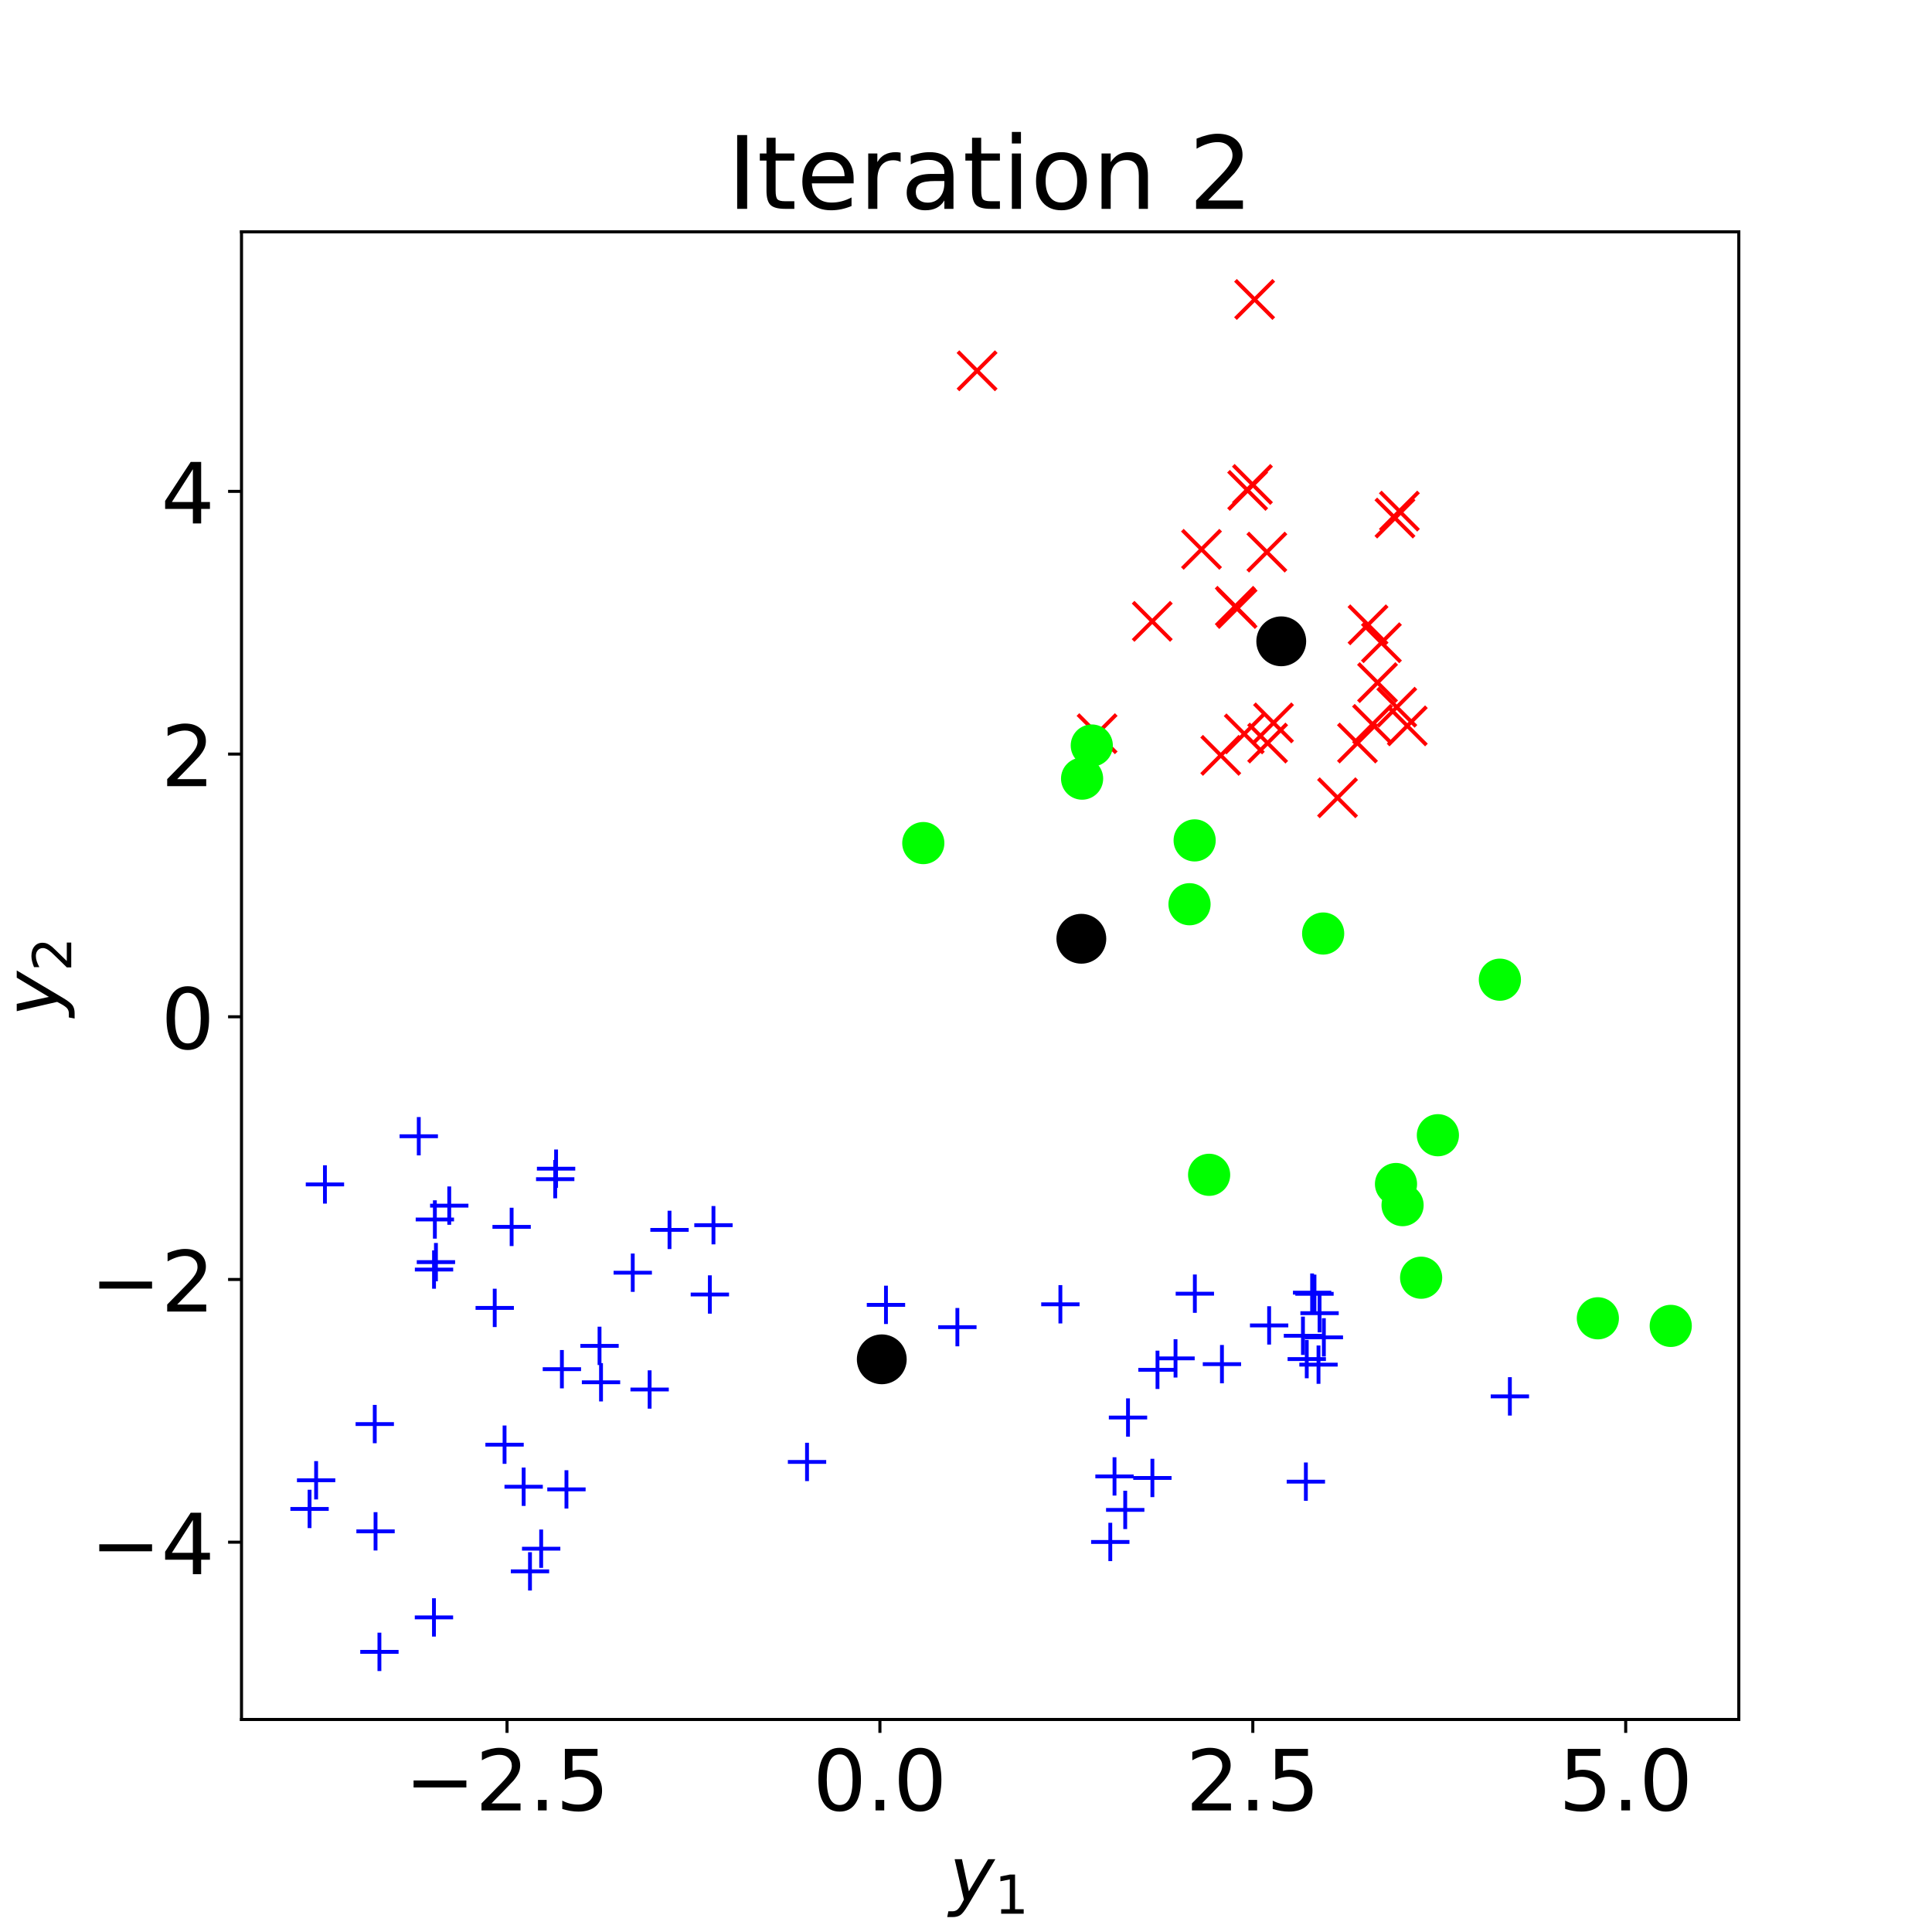
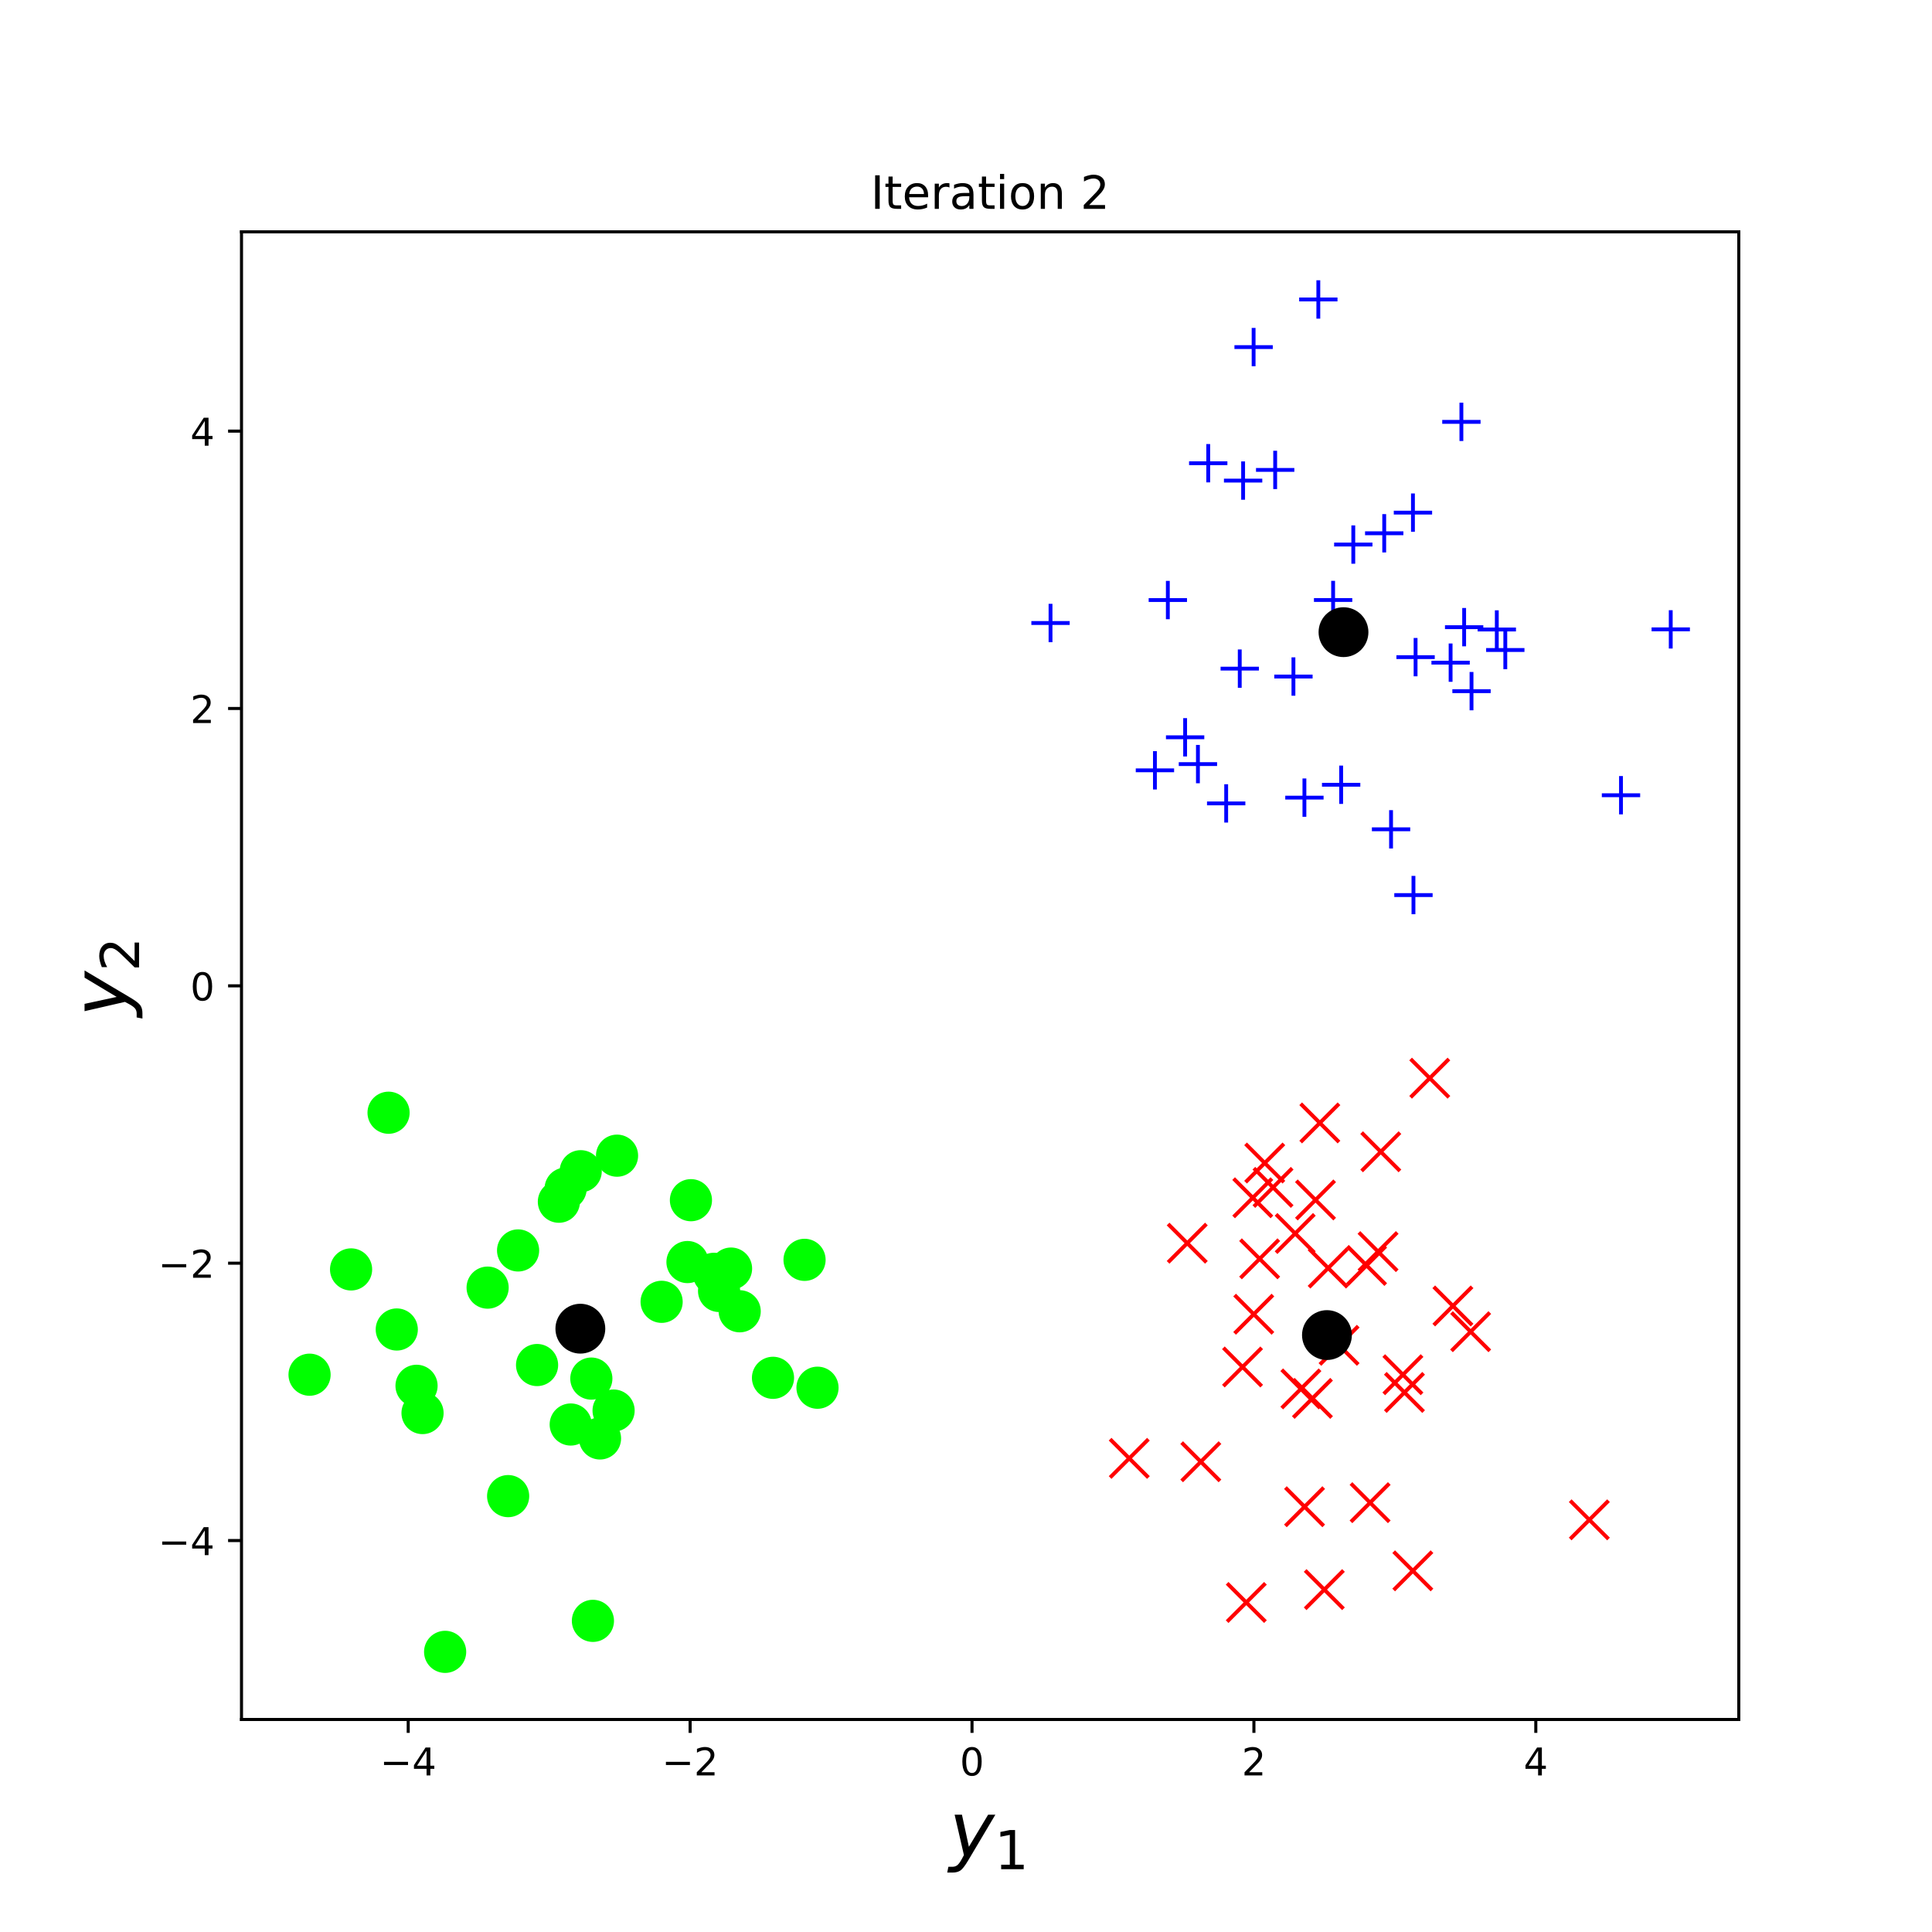
<svg xmlns="http://www.w3.org/2000/svg" xmlns:xlink="http://www.w3.org/1999/xlink" width="504pt" height="504pt" viewBox="0 0 504 504" version="1.1">
  <defs>
    <style type="text/css">*{stroke-linejoin: round; stroke-linecap: butt}</style>
  </defs>
  <g id="figure_1">
    <g id="patch_1">
      <path d="M 0 504  L 504 504  L 504 0  L 0 0  L 0 504  z " style="fill: none" />
    </g>
    <g id="axes_1">
      <g id="patch_2">
        <path d="M 63 448.56  L 453.6 448.56  L 453.6 60.48  L 63 60.48  L 63 448.56  z " style="fill: none" />
      </g>
      <g id="matplotlib.axis_1">
        <g id="xtick_1">
          <g id="line2d_1">
            <defs>
-               <path id="ma7e945a5b0" d="M 0 0  L 0 3.5  " style="stroke: #000000; stroke-width: 0.8" />
+               <path id="m8034a26786" d="M 0 0  L 0 3.5  " style="stroke: #000000; stroke-width: 0.8" />
            </defs>
            <g>
-               <use xlink:href="#ma7e945a5b0" x="132.27" y="448.56" style="stroke: #000000; stroke-width: 0.8" />
+               <use xlink:href="#m8034a26786" x="106.492" y="448.56" style="stroke: #000000; stroke-width: 0.8" />
            </g>
          </g>
          <g id="text_1">
-             <g transform="translate(105.5589 472.2766) scale(0.22 -0.22)">
+             <g transform="translate(99.12061 463.1584) scale(0.1 -0.1)">
              <defs>
                <path id="DejaVuSans-2212" d="M 678 2272  L 4684 2272  L 4684 1741  L 678 1741  L 678 2272  z " transform="scale(0.015625)" />
+                 <path id="DejaVuSans-34" d="M 2419 4116  L 825 1625  L 2419 1625  L 2419 4116  z M 2253 4666  L 3047 4666  L 3047 1625  L 3713 1625  L 3713 1100  L 3047 1100  L 3047 0  L 2419 0  L 2419 1100  L 313 1100  L 313 1709  L 2253 4666  z " transform="scale(0.015625)" />
+               </defs>
+               <use xlink:href="#DejaVuSans-2212" />
+               <use xlink:href="#DejaVuSans-34" x="83.789" />
+             </g>
+           </g>
+         </g>
+         <g id="xtick_2">
+           <g id="line2d_2">
+             <g>
+               <use xlink:href="#m8034a26786" x="180.03" y="448.56" style="stroke: #000000; stroke-width: 0.8" />
+             </g>
+           </g>
+           <g id="text_2">
+             <g transform="translate(172.6587 463.1584) scale(0.1 -0.1)">
+               <defs>
                <path id="DejaVuSans-32" d="M 1228 531  L 3431 531  L 3431 0  L 469 0  L 469 531  Q 828 903 1448 1529  Q 2069 2156 2228 2338  Q 2531 2678 2651 2914  Q 2772 3150 2772 3378  Q 2772 3750 2511 3984  Q 2250 4219 1831 4219  Q 1534 4219 1204 4116  Q 875 4013 500 3803  L 500 4441  Q 881 4594 1212 4672  Q 1544 4750 1819 4750  Q 2544 4750 2975 4387  Q 3406 4025 3406 3419  Q 3406 3131 3298 2873  Q 3191 2616 2906 2266  Q 2828 2175 2409 1742  Q 1991 1309 1228 531  z " transform="scale(0.015625)" />
-                 <path id="DejaVuSans-2e" d="M 684 794  L 1344 794  L 1344 0  L 684 0  L 684 794  z " transform="scale(0.015625)" />
-                 <path id="DejaVuSans-35" d="M 691 4666  L 3169 4666  L 3169 4134  L 1269 4134  L 1269 2991  Q 1406 3038 1543 3061  Q 1681 3084 1819 3084  Q 2600 3084 3056 2656  Q 3513 2228 3513 1497  Q 3513 744 3044 326  Q 2575 -91 1722 -91  Q 1428 -91 1123 -41  Q 819 9 494 109  L 494 744  Q 775 591 1075 516  Q 1375 441 1709 441  Q 2250 441 2565 725  Q 2881 1009 2881 1497  Q 2881 1984 2565 2268  Q 2250 2553 1709 2553  Q 1456 2553 1204 2497  Q 953 2441 691 2322  L 691 4666  z " transform="scale(0.015625)" />
              </defs>
              <use xlink:href="#DejaVuSans-2212" />
              <use xlink:href="#DejaVuSans-32" x="83.789" />
-               <use xlink:href="#DejaVuSans-2e" x="147.412" />
-               <use xlink:href="#DejaVuSans-35" x="179.199" />
-             </g>
-           </g>
-         </g>
-         <g id="xtick_2">
-           <g id="line2d_2">
-             <g>
-               <use xlink:href="#ma7e945a5b0" x="229.545" y="448.56" style="stroke: #000000; stroke-width: 0.8" />
-             </g>
-           </g>
-           <g id="text_2">
-             <g transform="translate(212.052 472.2766) scale(0.22 -0.22)">
+             </g>
+           </g>
+         </g>
+         <g id="xtick_3">
+           <g id="line2d_3">
+             <g>
+               <use xlink:href="#m8034a26786" x="253.568" y="448.56" style="stroke: #000000; stroke-width: 0.8" />
+             </g>
+           </g>
+           <g id="text_3">
+             <g transform="translate(250.3866 463.1584) scale(0.1 -0.1)">
              <defs>
                <path id="DejaVuSans-30" d="M 2034 4250  Q 1547 4250 1301 3770  Q 1056 3291 1056 2328  Q 1056 1369 1301 889  Q 1547 409 2034 409  Q 2525 409 2770 889  Q 3016 1369 3016 2328  Q 3016 3291 2770 3770  Q 2525 4250 2034 4250  z M 2034 4750  Q 2819 4750 3233 4129  Q 3647 3509 3647 2328  Q 3647 1150 3233 529  Q 2819 -91 2034 -91  Q 1250 -91 836 529  Q 422 1150 422 2328  Q 422 3509 836 4129  Q 1250 4750 2034 4750  z " transform="scale(0.015625)" />
              </defs>
              <use xlink:href="#DejaVuSans-30" />
-               <use xlink:href="#DejaVuSans-2e" x="63.623" />
-               <use xlink:href="#DejaVuSans-30" x="95.41" />
-             </g>
-           </g>
-         </g>
-         <g id="xtick_3">
-           <g id="line2d_3">
-             <g>
-               <use xlink:href="#ma7e945a5b0" x="326.821" y="448.56" style="stroke: #000000; stroke-width: 0.8" />
-             </g>
-           </g>
-           <g id="text_3">
-             <g transform="translate(309.3275 472.2766) scale(0.22 -0.22)">
-               <use xlink:href="#DejaVuSans-32" />
-               <use xlink:href="#DejaVuSans-2e" x="63.623" />
-               <use xlink:href="#DejaVuSans-35" x="95.41" />
            </g>
          </g>
        </g>
        <g id="xtick_4">
          <g id="line2d_4">
            <g>
-               <use xlink:href="#ma7e945a5b0" x="424.096" y="448.56" style="stroke: #000000; stroke-width: 0.8" />
+               <use xlink:href="#m8034a26786" x="327.106" y="448.56" style="stroke: #000000; stroke-width: 0.8" />
            </g>
          </g>
          <g id="text_4">
-             <g transform="translate(406.603 472.2766) scale(0.22 -0.22)">
-               <use xlink:href="#DejaVuSans-35" />
-               <use xlink:href="#DejaVuSans-2e" x="63.623" />
-               <use xlink:href="#DejaVuSans-30" x="95.41" />
-             </g>
-           </g>
-         </g>
-         <g id="text_5">
-           <g transform="translate(247.6 496.0081) scale(0.2 -0.2)">
+             <g transform="translate(323.9247 463.1584) scale(0.1 -0.1)">
+               <use xlink:href="#DejaVuSans-32" />
+             </g>
+           </g>
+         </g>
+         <g id="xtick_5">
+           <g id="line2d_5">
+             <g>
+               <use xlink:href="#m8034a26786" x="400.644" y="448.56" style="stroke: #000000; stroke-width: 0.8" />
+             </g>
+           </g>
+           <g id="text_5">
+             <g transform="translate(397.4627 463.1584) scale(0.1 -0.1)">
+               <use xlink:href="#DejaVuSans-34" />
+             </g>
+           </g>
+         </g>
+         <g id="text_6">
+           <g transform="translate(247.6 484.3944) scale(0.2 -0.2)">
            <defs>
              <path id="DejaVuSans-Oblique-79" d="M 1588 -325  Q 1188 -997 936 -1164  Q 684 -1331 294 -1331  L -159 -1331  L -63 -850  L 269 -850  Q 509 -850 678 -719  Q 847 -588 1056 -206  L 1234 128  L 459 3500  L 1069 3500  L 1650 819  L 3256 3500  L 3859 3500  L 1588 -325  z " transform="scale(0.015625)" />
              <path id="DejaVuSans-31" d="M 794 531  L 1825 531  L 1825 4091  L 703 3866  L 703 4441  L 1819 4666  L 2450 4666  L 2450 531  L 3481 531  L 3481 0  L 794 0  L 794 531  z " transform="scale(0.015625)" />
            </defs>
            <use xlink:href="#DejaVuSans-Oblique-79" transform="translate(0 0.3125)" />
            <use xlink:href="#DejaVuSans-31" transform="translate(59.17969 -16.09375) scale(0.7)" />
          </g>
        </g>
      </g>
      <g id="matplotlib.axis_2">
        <g id="ytick_1">
-           <g id="line2d_5">
+           <g id="line2d_6">
            <defs>
-               <path id="m3ea6d1a853" d="M 0 0  L -3.5 0  " style="stroke: #000000; stroke-width: 0.8" />
+               <path id="m8b89822ce6" d="M 0 0  L -3.5 0  " style="stroke: #000000; stroke-width: 0.8" />
            </defs>
            <g>
-               <use xlink:href="#m3ea6d1a853" x="63" y="402.308" style="stroke: #000000; stroke-width: 0.8" />
-             </g>
-           </g>
-           <g id="text_6">
-             <g transform="translate(23.56719 410.6658) scale(0.22 -0.22)">
-               <defs>
-                 <path id="DejaVuSans-34" d="M 2419 4116  L 825 1625  L 2419 1625  L 2419 4116  z M 2253 4666  L 3047 4666  L 3047 1625  L 3713 1625  L 3713 1100  L 3047 1100  L 3047 0  L 2419 0  L 2419 1100  L 313 1100  L 313 1709  L 2253 4666  z " transform="scale(0.015625)" />
-               </defs>
+               <use xlink:href="#m8b89822ce6" x="63" y="401.885" style="stroke: #000000; stroke-width: 0.8" />
+             </g>
+           </g>
+           <g id="text_7">
+             <g transform="translate(41.25781 405.6845) scale(0.1 -0.1)">
              <use xlink:href="#DejaVuSans-2212" />
              <use xlink:href="#DejaVuSans-34" x="83.789" />
            </g>
          </g>
        </g>
        <g id="ytick_2">
-           <g id="line2d_6">
-             <g>
-               <use xlink:href="#m3ea6d1a853" x="63" y="333.777" style="stroke: #000000; stroke-width: 0.8" />
-             </g>
-           </g>
-           <g id="text_7">
-             <g transform="translate(23.56719 342.1357) scale(0.22 -0.22)">
+           <g id="line2d_7">
+             <g>
+               <use xlink:href="#m8b89822ce6" x="63" y="329.53" style="stroke: #000000; stroke-width: 0.8" />
+             </g>
+           </g>
+           <g id="text_8">
+             <g transform="translate(41.25781 333.3295) scale(0.1 -0.1)">
              <use xlink:href="#DejaVuSans-2212" />
              <use xlink:href="#DejaVuSans-32" x="83.789" />
            </g>
          </g>
        </g>
        <g id="ytick_3">
-           <g id="line2d_7">
-             <g>
-               <use xlink:href="#m3ea6d1a853" x="63" y="265.247" style="stroke: #000000; stroke-width: 0.8" />
-             </g>
-           </g>
-           <g id="text_8">
-             <g transform="translate(42.0025 273.6055) scale(0.22 -0.22)">
+           <g id="line2d_8">
+             <g>
+               <use xlink:href="#m8b89822ce6" x="63" y="257.175" style="stroke: #000000; stroke-width: 0.8" />
+             </g>
+           </g>
+           <g id="text_9">
+             <g transform="translate(49.6375 260.9744) scale(0.1 -0.1)">
              <use xlink:href="#DejaVuSans-30" />
            </g>
          </g>
        </g>
        <g id="ytick_4">
-           <g id="line2d_8">
-             <g>
-               <use xlink:href="#m3ea6d1a853" x="63" y="196.717" style="stroke: #000000; stroke-width: 0.8" />
-             </g>
-           </g>
-           <g id="text_9">
-             <g transform="translate(42.0025 205.0753) scale(0.22 -0.22)">
+           <g id="line2d_9">
+             <g>
+               <use xlink:href="#m8b89822ce6" x="63" y="184.82" style="stroke: #000000; stroke-width: 0.8" />
+             </g>
+           </g>
+           <g id="text_10">
+             <g transform="translate(49.6375 188.6193) scale(0.1 -0.1)">
              <use xlink:href="#DejaVuSans-32" />
            </g>
          </g>
        </g>
        <g id="ytick_5">
-           <g id="line2d_9">
-             <g>
-               <use xlink:href="#m3ea6d1a853" x="63" y="128.187" style="stroke: #000000; stroke-width: 0.8" />
-             </g>
-           </g>
-           <g id="text_10">
-             <g transform="translate(42.0025 136.5451) scale(0.22 -0.22)">
+           <g id="line2d_10">
+             <g>
+               <use xlink:href="#m8b89822ce6" x="63" y="112.465" style="stroke: #000000; stroke-width: 0.8" />
+             </g>
+           </g>
+           <g id="text_11">
+             <g transform="translate(49.6375 116.2642) scale(0.1 -0.1)">
              <use xlink:href="#DejaVuSans-34" />
            </g>
          </g>
        </g>
-         <g id="text_11">
-           <g transform="translate(15.36719 265.22) rotate(-90) scale(0.2 -0.2)">
+         <g id="text_12">
+           <g transform="translate(33.05781 265.22) rotate(-90) scale(0.2 -0.2)">
            <use xlink:href="#DejaVuSans-Oblique-79" transform="translate(0 0.3125)" />
            <use xlink:href="#DejaVuSans-32" transform="translate(59.17969 -16.09375) scale(0.7)" />
          </g>
        </g>
      </g>
-       <g id="line2d_10">
-         <defs>
-           <path id="mdf5c40b663" d="M -5 5  L 5 -5  M -5 -5  L 5 5  " style="stroke: #ff0000" />
-         </defs>
-         <g clip-path="url(#p2326b323ce)">
-           <use xlink:href="#mdf5c40b663" x="318.463" y="197.049" style="fill: #ff0000; stroke: #ff0000" />
-           <use xlink:href="#mdf5c40b663" x="356.879" y="162.999" style="fill: #ff0000; stroke: #ff0000" />
-           <use xlink:href="#mdf5c40b663" x="286.198" y="191.396" style="fill: #ff0000; stroke: #ff0000" />
-           <use xlink:href="#mdf5c40b663" x="359.356" y="178.076" style="fill: #ff0000; stroke: #ff0000" />
-           <use xlink:href="#mdf5c40b663" x="330.485" y="144.023" style="fill: #ff0000; stroke: #ff0000" />
-           <use xlink:href="#mdf5c40b663" x="322.719" y="158.737" style="fill: #ff0000; stroke: #ff0000" />
-           <use xlink:href="#mdf5c40b663" x="364.378" y="184.489" style="fill: #ff0000; stroke: #ff0000" />
-           <use xlink:href="#mdf5c40b663" x="358.052" y="188.967" style="fill: #ff0000; stroke: #ff0000" />
-           <use xlink:href="#mdf5c40b663" x="360.37" y="167.666" style="fill: #ff0000; stroke: #ff0000" />
-           <use xlink:href="#mdf5c40b663" x="322.243" y="158.167" style="fill: #ff0000; stroke: #ff0000" />
-           <use xlink:href="#mdf5c40b663" x="365.061" y="133.333" style="fill: #ff0000; stroke: #ff0000" />
-           <use xlink:href="#mdf5c40b663" x="330.679" y="193.844" style="fill: #ff0000; stroke: #ff0000" />
-           <use xlink:href="#mdf5c40b663" x="326.725" y="126.376" style="fill: #ff0000; stroke: #ff0000" />
-           <use xlink:href="#mdf5c40b663" x="313.434" y="143.299" style="fill: #ff0000; stroke: #ff0000" />
-           <use xlink:href="#mdf5c40b663" x="300.586" y="162.092" style="fill: #ff0000; stroke: #ff0000" />
-           <use xlink:href="#mdf5c40b663" x="324.589" y="191.451" style="fill: #ff0000; stroke: #ff0000" />
-           <use xlink:href="#mdf5c40b663" x="348.923" y="208.111" style="fill: #ff0000; stroke: #ff0000" />
-           <use xlink:href="#mdf5c40b663" x="354.122" y="193.831" style="fill: #ff0000; stroke: #ff0000" />
-           <use xlink:href="#mdf5c40b663" x="327.291" y="78.12" style="fill: #ff0000; stroke: #ff0000" />
-           <use xlink:href="#mdf5c40b663" x="325.473" y="127.928" style="fill: #ff0000; stroke: #ff0000" />
-           <use xlink:href="#mdf5c40b663" x="332.223" y="188.58" style="fill: #ff0000; stroke: #ff0000" />
-           <use xlink:href="#mdf5c40b663" x="367.116" y="189.36" style="fill: #ff0000; stroke: #ff0000" />
-           <use xlink:href="#mdf5c40b663" x="254.895" y="96.731" style="fill: #ff0000; stroke: #ff0000" />
-           <use xlink:href="#mdf5c40b663" x="363.904" y="135.144" style="fill: #ff0000; stroke: #ff0000" />
-         </g>
-       </g>
      <g id="line2d_11">
        <defs>
-           <path id="ma1cbbf4dc9" d="M 0 5  C 1.326 5 2.598 4.473 3.536 3.536  C 4.473 2.598 5 1.326 5 0  C 5 -1.326 4.473 -2.598 3.536 -3.536  C 2.598 -4.473 1.326 -5 0 -5  C -1.326 -5 -2.598 -4.473 -3.536 -3.536  C -4.473 -2.598 -5 -1.326 -5 0  C -5 1.326 -4.473 2.598 -3.536 3.536  C -2.598 4.473 -1.326 5 0 5  z " style="stroke: #00ff00" />
+           <path id="mcdd093acbd" d="M -5 5  L 5 -5  M -5 -5  L 5 5  " style="stroke: #ff0000" />
        </defs>
-         <g clip-path="url(#p2326b323ce)">
-           <use xlink:href="#ma1cbbf4dc9" x="284.814" y="194.484" style="fill: #00ff00; stroke: #00ff00" />
-           <use xlink:href="#ma1cbbf4dc9" x="240.861" y="219.935" style="fill: #00ff00; stroke: #00ff00" />
-           <use xlink:href="#ma1cbbf4dc9" x="282.285" y="203.123" style="fill: #00ff00; stroke: #00ff00" />
-           <use xlink:href="#ma1cbbf4dc9" x="311.647" y="219.236" style="fill: #00ff00; stroke: #00ff00" />
-           <use xlink:href="#ma1cbbf4dc9" x="310.309" y="235.885" style="fill: #00ff00; stroke: #00ff00" />
-           <use xlink:href="#ma1cbbf4dc9" x="345.171" y="243.53" style="fill: #00ff00; stroke: #00ff00" />
-           <use xlink:href="#ma1cbbf4dc9" x="391.27" y="255.572" style="fill: #00ff00; stroke: #00ff00" />
-           <use xlink:href="#ma1cbbf4dc9" x="370.727" y="333.317" style="fill: #00ff00; stroke: #00ff00" />
-           <use xlink:href="#ma1cbbf4dc9" x="375.102" y="296.145" style="fill: #00ff00; stroke: #00ff00" />
-           <use xlink:href="#ma1cbbf4dc9" x="435.845" y="345.886" style="fill: #00ff00; stroke: #00ff00" />
-           <use xlink:href="#ma1cbbf4dc9" x="315.422" y="306.473" style="fill: #00ff00; stroke: #00ff00" />
-           <use xlink:href="#ma1cbbf4dc9" x="364.173" y="308.875" style="fill: #00ff00; stroke: #00ff00" />
-           <use xlink:href="#ma1cbbf4dc9" x="365.888" y="314.385" style="fill: #00ff00; stroke: #00ff00" />
-           <use xlink:href="#ma1cbbf4dc9" x="416.831" y="343.904" style="fill: #00ff00; stroke: #00ff00" />
+         <g clip-path="url(#p905f6dfbef)">
+           <use xlink:href="#mcdd093acbd" x="343.177" y="313.03" style="fill: #ff0000; stroke: #ff0000" />
+           <use xlink:href="#mcdd093acbd" x="329.929" y="303.399" style="fill: #ff0000; stroke: #ff0000" />
+           <use xlink:href="#mcdd093acbd" x="359.493" y="326.508" style="fill: #ff0000; stroke: #ff0000" />
+           <use xlink:href="#mcdd093acbd" x="326.811" y="312.461" style="fill: #ff0000; stroke: #ff0000" />
+           <use xlink:href="#mcdd093acbd" x="327.068" y="342.84" style="fill: #ff0000; stroke: #ff0000" />
+           <use xlink:href="#mcdd093acbd" x="349.322" y="350.949" style="fill: #ff0000; stroke: #ff0000" />
+           <use xlink:href="#mcdd093acbd" x="328.606" y="328.388" style="fill: #ff0000; stroke: #ff0000" />
+           <use xlink:href="#mcdd093acbd" x="372.982" y="281.261" style="fill: #ff0000; stroke: #ff0000" />
+           <use xlink:href="#mcdd093acbd" x="342.373" y="364.794" style="fill: #ff0000; stroke: #ff0000" />
+           <use xlink:href="#mcdd093acbd" x="357.422" y="392.001" style="fill: #ff0000; stroke: #ff0000" />
+           <use xlink:href="#mcdd093acbd" x="294.593" y="380.44" style="fill: #ff0000; stroke: #ff0000" />
+           <use xlink:href="#mcdd093acbd" x="337.881" y="321.783" style="fill: #ff0000; stroke: #ff0000" />
+           <use xlink:href="#mcdd093acbd" x="366.382" y="363.246" style="fill: #ff0000; stroke: #ff0000" />
+           <use xlink:href="#mcdd093acbd" x="313.257" y="381.326" style="fill: #ff0000; stroke: #ff0000" />
+           <use xlink:href="#mcdd093acbd" x="339.362" y="362.32" style="fill: #ff0000; stroke: #ff0000" />
+           <use xlink:href="#mcdd093acbd" x="325.119" y="418.034" style="fill: #ff0000; stroke: #ff0000" />
+           <use xlink:href="#mcdd093acbd" x="345.472" y="414.684" style="fill: #ff0000; stroke: #ff0000" />
+           <use xlink:href="#mcdd093acbd" x="309.716" y="324.311" style="fill: #ff0000; stroke: #ff0000" />
+           <use xlink:href="#mcdd093acbd" x="332.092" y="309.755" style="fill: #ff0000; stroke: #ff0000" />
+           <use xlink:href="#mcdd093acbd" x="344.304" y="292.938" style="fill: #ff0000; stroke: #ff0000" />
+           <use xlink:href="#mcdd093acbd" x="346.483" y="330.8" style="fill: #ff0000; stroke: #ff0000" />
+           <use xlink:href="#mcdd093acbd" x="324.14" y="356.599" style="fill: #ff0000; stroke: #ff0000" />
+           <use xlink:href="#mcdd093acbd" x="368.564" y="409.783" style="fill: #ff0000; stroke: #ff0000" />
+           <use xlink:href="#mcdd093acbd" x="383.646" y="347.402" style="fill: #ff0000; stroke: #ff0000" />
+           <use xlink:href="#mcdd093acbd" x="414.615" y="396.48" style="fill: #ff0000; stroke: #ff0000" />
+           <use xlink:href="#mcdd093acbd" x="356.493" y="330.116" style="fill: #ff0000; stroke: #ff0000" />
+           <use xlink:href="#mcdd093acbd" x="340.318" y="393.059" style="fill: #ff0000; stroke: #ff0000" />
+           <use xlink:href="#mcdd093acbd" x="365.976" y="358.621" style="fill: #ff0000; stroke: #ff0000" />
+           <use xlink:href="#mcdd093acbd" x="360.205" y="300.464" style="fill: #ff0000; stroke: #ff0000" />
+           <use xlink:href="#mcdd093acbd" x="379.021" y="340.682" style="fill: #ff0000; stroke: #ff0000" />
        </g>
      </g>
      <g id="line2d_12">
        <defs>
-           <path id="mc3023d5f74" d="M -5 0  L 5 0  M 0 5  L 0 -5  " style="stroke: #0000ff" />
+           <path id="mfda7b6a857" d="M 0 5  C 1.326 5 2.598 4.473 3.536 3.536  C 4.473 2.598 5 1.326 5 0  C 5 -1.326 4.473 -2.598 3.536 -3.536  C 2.598 -4.473 1.326 -5 0 -5  C -1.326 -5 -2.598 -4.473 -3.536 -3.536  C -4.473 -2.598 -5 -1.326 -5 0  C -5 1.326 -4.473 2.598 -3.536 3.536  C -2.598 4.473 -1.326 5 0 5  z " style="stroke: #00ff00" />
        </defs>
-         <g clip-path="url(#p2326b323ce)">
-           <use xlink:href="#mc3023d5f74" x="141.175" y="404.009" style="fill: #0000ff; stroke: #0000ff" />
-           <use xlink:href="#mc3023d5f74" x="185.18" y="337.697" style="fill: #0000ff; stroke: #0000ff" />
-           <use xlink:href="#mc3023d5f74" x="82.467" y="386.156" style="fill: #0000ff; stroke: #0000ff" />
-           <use xlink:href="#mc3023d5f74" x="113.224" y="331.185" style="fill: #0000ff; stroke: #0000ff" />
-           <use xlink:href="#mc3023d5f74" x="174.656" y="320.843" style="fill: #0000ff; stroke: #0000ff" />
-           <use xlink:href="#mc3023d5f74" x="113.443" y="318.122" style="fill: #0000ff; stroke: #0000ff" />
-           <use xlink:href="#mc3023d5f74" x="145.065" y="304.87" style="fill: #0000ff; stroke: #0000ff" />
-           <use xlink:href="#mc3023d5f74" x="165.065" y="332.01" style="fill: #0000ff; stroke: #0000ff" />
-           <use xlink:href="#mc3023d5f74" x="131.624" y="376.873" style="fill: #0000ff; stroke: #0000ff" />
-           <use xlink:href="#mc3023d5f74" x="133.468" y="320.054" style="fill: #0000ff; stroke: #0000ff" />
-           <use xlink:href="#mc3023d5f74" x="156.788" y="360.593" style="fill: #0000ff; stroke: #0000ff" />
-           <use xlink:href="#mc3023d5f74" x="80.755" y="393.636" style="fill: #0000ff; stroke: #0000ff" />
-           <use xlink:href="#mc3023d5f74" x="136.605" y="387.845" style="fill: #0000ff; stroke: #0000ff" />
-           <use xlink:href="#mc3023d5f74" x="129.058" y="341.194" style="fill: #0000ff; stroke: #0000ff" />
-           <use xlink:href="#mc3023d5f74" x="156.4" y="351.098" style="fill: #0000ff; stroke: #0000ff" />
-           <use xlink:href="#mc3023d5f74" x="144.836" y="307.607" style="fill: #0000ff; stroke: #0000ff" />
-           <use xlink:href="#mc3023d5f74" x="138.257" y="409.915" style="fill: #0000ff; stroke: #0000ff" />
-           <use xlink:href="#mc3023d5f74" x="113.722" y="329.248" style="fill: #0000ff; stroke: #0000ff" />
-           <use xlink:href="#mc3023d5f74" x="169.467" y="362.473" style="fill: #0000ff; stroke: #0000ff" />
-           <use xlink:href="#mc3023d5f74" x="109.244" y="296.411" style="fill: #0000ff; stroke: #0000ff" />
-           <use xlink:href="#mc3023d5f74" x="117.195" y="314.515" style="fill: #0000ff; stroke: #0000ff" />
-           <use xlink:href="#mc3023d5f74" x="97.968" y="399.483" style="fill: #0000ff; stroke: #0000ff" />
-           <use xlink:href="#mc3023d5f74" x="147.769" y="388.531" style="fill: #0000ff; stroke: #0000ff" />
-           <use xlink:href="#mc3023d5f74" x="84.766" y="308.981" style="fill: #0000ff; stroke: #0000ff" />
-           <use xlink:href="#mc3023d5f74" x="186.12" y="319.612" style="fill: #0000ff; stroke: #0000ff" />
-           <use xlink:href="#mc3023d5f74" x="113.206" y="421.93" style="fill: #0000ff; stroke: #0000ff" />
-           <use xlink:href="#mc3023d5f74" x="146.58" y="357.177" style="fill: #0000ff; stroke: #0000ff" />
-           <use xlink:href="#mc3023d5f74" x="98.978" y="430.92" style="fill: #0000ff; stroke: #0000ff" />
-           <use xlink:href="#mc3023d5f74" x="210.529" y="381.37" style="fill: #0000ff; stroke: #0000ff" />
-           <use xlink:href="#mc3023d5f74" x="97.764" y="371.492" style="fill: #0000ff; stroke: #0000ff" />
-           <use xlink:href="#mc3023d5f74" x="249.75" y="346.211" style="fill: #0000ff; stroke: #0000ff" />
-           <use xlink:href="#mc3023d5f74" x="306.659" y="354.361" style="fill: #0000ff; stroke: #0000ff" />
-           <use xlink:href="#mc3023d5f74" x="231.122" y="340.399" style="fill: #0000ff; stroke: #0000ff" />
-           <use xlink:href="#mc3023d5f74" x="293.536" y="393.883" style="fill: #0000ff; stroke: #0000ff" />
-           <use xlink:href="#mc3023d5f74" x="290.742" y="385.154" style="fill: #0000ff; stroke: #0000ff" />
-           <use xlink:href="#mc3023d5f74" x="300.623" y="385.553" style="fill: #0000ff; stroke: #0000ff" />
-           <use xlink:href="#mc3023d5f74" x="276.621" y="340.253" style="fill: #0000ff; stroke: #0000ff" />
-           <use xlink:href="#mc3023d5f74" x="318.768" y="355.867" style="fill: #0000ff; stroke: #0000ff" />
-           <use xlink:href="#mc3023d5f74" x="345.355" y="348.877" style="fill: #0000ff; stroke: #0000ff" />
-           <use xlink:href="#mc3023d5f74" x="344.233" y="342.567" style="fill: #0000ff; stroke: #0000ff" />
-           <use xlink:href="#mc3023d5f74" x="331.077" y="345.763" style="fill: #0000ff; stroke: #0000ff" />
-           <use xlink:href="#mc3023d5f74" x="339.901" y="348.462" style="fill: #0000ff; stroke: #0000ff" />
-           <use xlink:href="#mc3023d5f74" x="393.88" y="364.271" style="fill: #0000ff; stroke: #0000ff" />
-           <use xlink:href="#mc3023d5f74" x="311.7" y="337.483" style="fill: #0000ff; stroke: #0000ff" />
-           <use xlink:href="#mc3023d5f74" x="342.293" y="337.216" style="fill: #0000ff; stroke: #0000ff" />
-           <use xlink:href="#mc3023d5f74" x="289.64" y="402.251" style="fill: #0000ff; stroke: #0000ff" />
-           <use xlink:href="#mc3023d5f74" x="340.893" y="354.541" style="fill: #0000ff; stroke: #0000ff" />
-           <use xlink:href="#mc3023d5f74" x="301.957" y="357.344" style="fill: #0000ff; stroke: #0000ff" />
-           <use xlink:href="#mc3023d5f74" x="342.908" y="337.512" style="fill: #0000ff; stroke: #0000ff" />
-           <use xlink:href="#mc3023d5f74" x="340.661" y="386.525" style="fill: #0000ff; stroke: #0000ff" />
-           <use xlink:href="#mc3023d5f74" x="343.959" y="355.994" style="fill: #0000ff; stroke: #0000ff" />
-           <use xlink:href="#mc3023d5f74" x="294.262" y="369.79" style="fill: #0000ff; stroke: #0000ff" />
+         <g clip-path="url(#p905f6dfbef)">
+           <use xlink:href="#mfda7b6a857" x="154.262" y="359.632" style="fill: #00ff00; stroke: #00ff00" />
+           <use xlink:href="#mfda7b6a857" x="91.585" y="331.153" style="fill: #00ff00; stroke: #00ff00" />
+           <use xlink:href="#mfda7b6a857" x="172.596" y="339.605" style="fill: #00ff00; stroke: #00ff00" />
+           <use xlink:href="#mfda7b6a857" x="156.524" y="375.246" style="fill: #00ff00; stroke: #00ff00" />
+           <use xlink:href="#mfda7b6a857" x="132.558" y="390.291" style="fill: #00ff00; stroke: #00ff00" />
+           <use xlink:href="#mfda7b6a857" x="186.228" y="332.3" style="fill: #00ff00; stroke: #00ff00" />
+           <use xlink:href="#mfda7b6a857" x="135.153" y="326.203" style="fill: #00ff00; stroke: #00ff00" />
+           <use xlink:href="#mfda7b6a857" x="116.121" y="430.92" style="fill: #00ff00; stroke: #00ff00" />
+           <use xlink:href="#mfda7b6a857" x="140.105" y="356.097" style="fill: #00ff00; stroke: #00ff00" />
+           <use xlink:href="#mfda7b6a857" x="127.206" y="335.903" style="fill: #00ff00; stroke: #00ff00" />
+           <use xlink:href="#mfda7b6a857" x="187.585" y="336.776" style="fill: #00ff00; stroke: #00ff00" />
+           <use xlink:href="#mfda7b6a857" x="190.708" y="330.936" style="fill: #00ff00; stroke: #00ff00" />
+           <use xlink:href="#mfda7b6a857" x="108.662" y="361.513" style="fill: #00ff00; stroke: #00ff00" />
+           <use xlink:href="#mfda7b6a857" x="154.675" y="422.833" style="fill: #00ff00; stroke: #00ff00" />
+           <use xlink:href="#mfda7b6a857" x="103.505" y="346.824" style="fill: #00ff00; stroke: #00ff00" />
+           <use xlink:href="#mfda7b6a857" x="147.558" y="310.069" style="fill: #00ff00; stroke: #00ff00" />
+           <use xlink:href="#mfda7b6a857" x="160.965" y="301.48" style="fill: #00ff00; stroke: #00ff00" />
+           <use xlink:href="#mfda7b6a857" x="201.651" y="359.432" style="fill: #00ff00; stroke: #00ff00" />
+           <use xlink:href="#mfda7b6a857" x="213.26" y="362.015" style="fill: #00ff00; stroke: #00ff00" />
+           <use xlink:href="#mfda7b6a857" x="209.882" y="328.657" style="fill: #00ff00; stroke: #00ff00" />
+           <use xlink:href="#mfda7b6a857" x="179.343" y="329.232" style="fill: #00ff00; stroke: #00ff00" />
+           <use xlink:href="#mfda7b6a857" x="192.962" y="342.072" style="fill: #00ff00; stroke: #00ff00" />
+           <use xlink:href="#mfda7b6a857" x="160.067" y="367.972" style="fill: #00ff00; stroke: #00ff00" />
+           <use xlink:href="#mfda7b6a857" x="101.364" y="290.277" style="fill: #00ff00; stroke: #00ff00" />
+           <use xlink:href="#mfda7b6a857" x="148.883" y="371.611" style="fill: #00ff00; stroke: #00ff00" />
+           <use xlink:href="#mfda7b6a857" x="180.244" y="313.095" style="fill: #00ff00; stroke: #00ff00" />
+           <use xlink:href="#mfda7b6a857" x="110.226" y="368.623" style="fill: #00ff00; stroke: #00ff00" />
+           <use xlink:href="#mfda7b6a857" x="145.796" y="313.492" style="fill: #00ff00; stroke: #00ff00" />
+           <use xlink:href="#mfda7b6a857" x="151.489" y="305.539" style="fill: #00ff00; stroke: #00ff00" />
+           <use xlink:href="#mfda7b6a857" x="80.755" y="358.617" style="fill: #00ff00; stroke: #00ff00" />
        </g>
      </g>
      <g id="line2d_13">
        <defs>
-           <path id="m5ded333608" d="M 0 6  C 1.591 6 3.117 5.368 4.243 4.243  C 5.368 3.117 6 1.591 6 0  C 6 -1.591 5.368 -3.117 4.243 -4.243  C 3.117 -5.368 1.591 -6 0 -6  C -1.591 -6 -3.117 -5.368 -4.243 -4.243  C -5.368 -3.117 -6 -1.591 -6 0  C -6 1.591 -5.368 3.117 -4.243 4.243  C -3.117 5.368 -1.591 6 0 6  z " style="stroke: #000000" />
+           <path id="m273f576d38" d="M -5 0  L 5 0  M 0 5  L 0 -5  " style="stroke: #0000ff" />
        </defs>
-         <g clip-path="url(#p2326b323ce)">
-           <use xlink:href="#m5ded333608" x="334.24" y="167.301" style="stroke: #000000" />
-           <use xlink:href="#m5ded333608" x="282.089" y="244.895" style="stroke: #000000" />
-           <use xlink:href="#m5ded333608" x="230.027" y="354.606" style="stroke: #000000" />
+         <g clip-path="url(#p905f6dfbef)">
+           <use xlink:href="#m273f576d38" x="301.286" y="200.956" style="fill: #0000ff; stroke: #0000ff" />
+           <use xlink:href="#m273f576d38" x="315.19" y="120.836" style="fill: #0000ff; stroke: #0000ff" />
+           <use xlink:href="#m273f576d38" x="392.686" y="169.568" style="fill: #0000ff; stroke: #0000ff" />
+           <use xlink:href="#m273f576d38" x="435.845" y="164.178" style="fill: #0000ff; stroke: #0000ff" />
+           <use xlink:href="#m273f576d38" x="337.416" y="176.487" style="fill: #0000ff; stroke: #0000ff" />
+           <use xlink:href="#m273f576d38" x="312.502" y="199.329" style="fill: #0000ff; stroke: #0000ff" />
+           <use xlink:href="#m273f576d38" x="422.868" y="207.451" style="fill: #0000ff; stroke: #0000ff" />
+           <use xlink:href="#m273f576d38" x="319.872" y="209.584" style="fill: #0000ff; stroke: #0000ff" />
+           <use xlink:href="#m273f576d38" x="383.874" y="180.303" style="fill: #0000ff; stroke: #0000ff" />
+           <use xlink:href="#m273f576d38" x="332.654" y="122.585" style="fill: #0000ff; stroke: #0000ff" />
+           <use xlink:href="#m273f576d38" x="323.413" y="174.426" style="fill: #0000ff; stroke: #0000ff" />
+           <use xlink:href="#m273f576d38" x="327.028" y="90.543" style="fill: #0000ff; stroke: #0000ff" />
+           <use xlink:href="#m273f576d38" x="353.032" y="142.055" style="fill: #0000ff; stroke: #0000ff" />
+           <use xlink:href="#m273f576d38" x="340.282" y="208.075" style="fill: #0000ff; stroke: #0000ff" />
+           <use xlink:href="#m273f576d38" x="390.471" y="164.215" style="fill: #0000ff; stroke: #0000ff" />
+           <use xlink:href="#m273f576d38" x="274.049" y="162.523" style="fill: #0000ff; stroke: #0000ff" />
+           <use xlink:href="#m273f576d38" x="324.29" y="125.373" style="fill: #0000ff; stroke: #0000ff" />
+           <use xlink:href="#m273f576d38" x="381.95" y="163.61" style="fill: #0000ff; stroke: #0000ff" />
+           <use xlink:href="#m273f576d38" x="368.727" y="233.499" style="fill: #0000ff; stroke: #0000ff" />
+           <use xlink:href="#m273f576d38" x="347.769" y="156.519" style="fill: #0000ff; stroke: #0000ff" />
+           <use xlink:href="#m273f576d38" x="309.163" y="192.336" style="fill: #0000ff; stroke: #0000ff" />
+           <use xlink:href="#m273f576d38" x="304.653" y="156.539" style="fill: #0000ff; stroke: #0000ff" />
+           <use xlink:href="#m273f576d38" x="368.595" y="133.725" style="fill: #0000ff; stroke: #0000ff" />
+           <use xlink:href="#m273f576d38" x="369.282" y="171.428" style="fill: #0000ff; stroke: #0000ff" />
+           <use xlink:href="#m273f576d38" x="362.883" y="216.34" style="fill: #0000ff; stroke: #0000ff" />
+           <use xlink:href="#m273f576d38" x="378.418" y="172.863" style="fill: #0000ff; stroke: #0000ff" />
+           <use xlink:href="#m273f576d38" x="361.1" y="139.113" style="fill: #0000ff; stroke: #0000ff" />
+           <use xlink:href="#m273f576d38" x="343.91" y="78.12" style="fill: #0000ff; stroke: #0000ff" />
+           <use xlink:href="#m273f576d38" x="349.864" y="204.72" style="fill: #0000ff; stroke: #0000ff" />
+           <use xlink:href="#m273f576d38" x="381.233" y="110.053" style="fill: #0000ff; stroke: #0000ff" />
+         </g>
+       </g>
+       <g id="line2d_14">
+         <defs>
+           <path id="macdc2f5c3c" d="M 0 6  C 1.591 6 3.117 5.368 4.243 4.243  C 5.368 3.117 6 1.591 6 0  C 6 -1.591 5.368 -3.117 4.243 -4.243  C 3.117 -5.368 1.591 -6 0 -6  C -1.591 -6 -3.117 -5.368 -4.243 -4.243  C -5.368 -3.117 -6 -1.591 -6 0  C -6 1.591 -5.368 3.117 -4.243 4.243  C -3.117 5.368 -1.591 6 0 6  z " style="stroke: #000000" />
+         </defs>
+         <g clip-path="url(#p905f6dfbef)">
+           <use xlink:href="#macdc2f5c3c" x="346.161" y="348.282" style="stroke: #000000" />
+           <use xlink:href="#macdc2f5c3c" x="151.397" y="346.614" style="stroke: #000000" />
+           <use xlink:href="#macdc2f5c3c" x="350.477" y="164.912" style="stroke: #000000" />
        </g>
      </g>
      <g id="patch_3">
        <path d="M 63 448.56  L 63 60.48  " style="fill: none; stroke: #000000; stroke-width: 0.8; stroke-linejoin: miter; stroke-linecap: square" />
      </g>
      <g id="patch_4">
        <path d="M 453.6 448.56  L 453.6 60.48  " style="fill: none; stroke: #000000; stroke-width: 0.8; stroke-linejoin: miter; stroke-linecap: square" />
      </g>
      <g id="patch_5">
        <path d="M 63 448.56  L 453.6 448.56  " style="fill: none; stroke: #000000; stroke-width: 0.8; stroke-linejoin: miter; stroke-linecap: square" />
      </g>
      <g id="patch_6">
        <path d="M 63 60.48  L 453.6 60.48  " style="fill: none; stroke: #000000; stroke-width: 0.8; stroke-linejoin: miter; stroke-linecap: square" />
      </g>
-       <g id="text_12">
-         <g transform="translate(189.7157 54.48) scale(0.264 -0.264)">
+       <g id="text_13">
+         <g transform="translate(227.1253 54.48) scale(0.12 -0.12)">
          <defs>
            <path id="DejaVuSans-49" d="M 628 4666  L 1259 4666  L 1259 0  L 628 0  L 628 4666  z " transform="scale(0.015625)" />
            <path id="DejaVuSans-74" d="M 1172 4494  L 1172 3500  L 2356 3500  L 2356 3053  L 1172 3053  L 1172 1153  Q 1172 725 1289 603  Q 1406 481 1766 481  L 2356 481  L 2356 0  L 1766 0  Q 1100 0 847 248  Q 594 497 594 1153  L 594 3053  L 172 3053  L 172 3500  L 594 3500  L 594 4494  L 1172 4494  z " transform="scale(0.015625)" />
            <path id="DejaVuSans-65" d="M 3597 1894  L 3597 1613  L 953 1613  Q 991 1019 1311 708  Q 1631 397 2203 397  Q 2534 397 2845 478  Q 3156 559 3463 722  L 3463 178  Q 3153 47 2828 -22  Q 2503 -91 2169 -91  Q 1331 -91 842 396  Q 353 884 353 1716  Q 353 2575 817 3079  Q 1281 3584 2069 3584  Q 2775 3584 3186 3129  Q 3597 2675 3597 1894  z M 3022 2063  Q 3016 2534 2758 2815  Q 2500 3097 2075 3097  Q 1594 3097 1305 2825  Q 1016 2553 972 2059  L 3022 2063  z " transform="scale(0.015625)" />
            <path id="DejaVuSans-72" d="M 2631 2963  Q 2534 3019 2420 3045  Q 2306 3072 2169 3072  Q 1681 3072 1420 2755  Q 1159 2438 1159 1844  L 1159 0  L 581 0  L 581 3500  L 1159 3500  L 1159 2956  Q 1341 3275 1631 3429  Q 1922 3584 2338 3584  Q 2397 3584 2469 3576  Q 2541 3569 2628 3553  L 2631 2963  z " transform="scale(0.015625)" />
            <path id="DejaVuSans-61" d="M 2194 1759  Q 1497 1759 1228 1600  Q 959 1441 959 1056  Q 959 750 1161 570  Q 1363 391 1709 391  Q 2188 391 2477 730  Q 2766 1069 2766 1631  L 2766 1759  L 2194 1759  z M 3341 1997  L 3341 0  L 2766 0  L 2766 531  Q 2569 213 2275 61  Q 1981 -91 1556 -91  Q 1019 -91 701 211  Q 384 513 384 1019  Q 384 1609 779 1909  Q 1175 2209 1959 2209  L 2766 2209  L 2766 2266  Q 2766 2663 2505 2880  Q 2244 3097 1772 3097  Q 1472 3097 1187 3025  Q 903 2953 641 2809  L 641 3341  Q 956 3463 1253 3523  Q 1550 3584 1831 3584  Q 2591 3584 2966 3190  Q 3341 2797 3341 1997  z " transform="scale(0.015625)" />
            <path id="DejaVuSans-69" d="M 603 3500  L 1178 3500  L 1178 0  L 603 0  L 603 3500  z M 603 4863  L 1178 4863  L 1178 4134  L 603 4134  L 603 4863  z " transform="scale(0.015625)" />
            <path id="DejaVuSans-6f" d="M 1959 3097  Q 1497 3097 1228 2736  Q 959 2375 959 1747  Q 959 1119 1226 758  Q 1494 397 1959 397  Q 2419 397 2687 759  Q 2956 1122 2956 1747  Q 2956 2369 2687 2733  Q 2419 3097 1959 3097  z M 1959 3584  Q 2709 3584 3137 3096  Q 3566 2609 3566 1747  Q 3566 888 3137 398  Q 2709 -91 1959 -91  Q 1206 -91 779 398  Q 353 888 353 1747  Q 353 2609 779 3096  Q 1206 3584 1959 3584  z " transform="scale(0.015625)" />
            <path id="DejaVuSans-6e" d="M 3513 2113  L 3513 0  L 2938 0  L 2938 2094  Q 2938 2591 2744 2837  Q 2550 3084 2163 3084  Q 1697 3084 1428 2787  Q 1159 2491 1159 1978  L 1159 0  L 581 0  L 581 3500  L 1159 3500  L 1159 2956  Q 1366 3272 1645 3428  Q 1925 3584 2291 3584  Q 2894 3584 3203 3211  Q 3513 2838 3513 2113  z " transform="scale(0.015625)" />
            <path id="DejaVuSans-20" transform="scale(0.015625)" />
          </defs>
          <use xlink:href="#DejaVuSans-49" />
          <use xlink:href="#DejaVuSans-74" x="29.492" />
          <use xlink:href="#DejaVuSans-65" x="68.701" />
          <use xlink:href="#DejaVuSans-72" x="130.225" />
          <use xlink:href="#DejaVuSans-61" x="171.338" />
          <use xlink:href="#DejaVuSans-74" x="232.617" />
          <use xlink:href="#DejaVuSans-69" x="271.826" />
          <use xlink:href="#DejaVuSans-6f" x="299.609" />
          <use xlink:href="#DejaVuSans-6e" x="360.791" />
          <use xlink:href="#DejaVuSans-20" x="424.17" />
          <use xlink:href="#DejaVuSans-32" x="455.957" />
        </g>
      </g>
    </g>
  </g>
  <defs>
-     <clipPath id="p2326b323ce">
+     <clipPath id="p905f6dfbef">
      <rect x="63" y="60.48" width="390.6" height="388.08" />
    </clipPath>
  </defs>
</svg>
